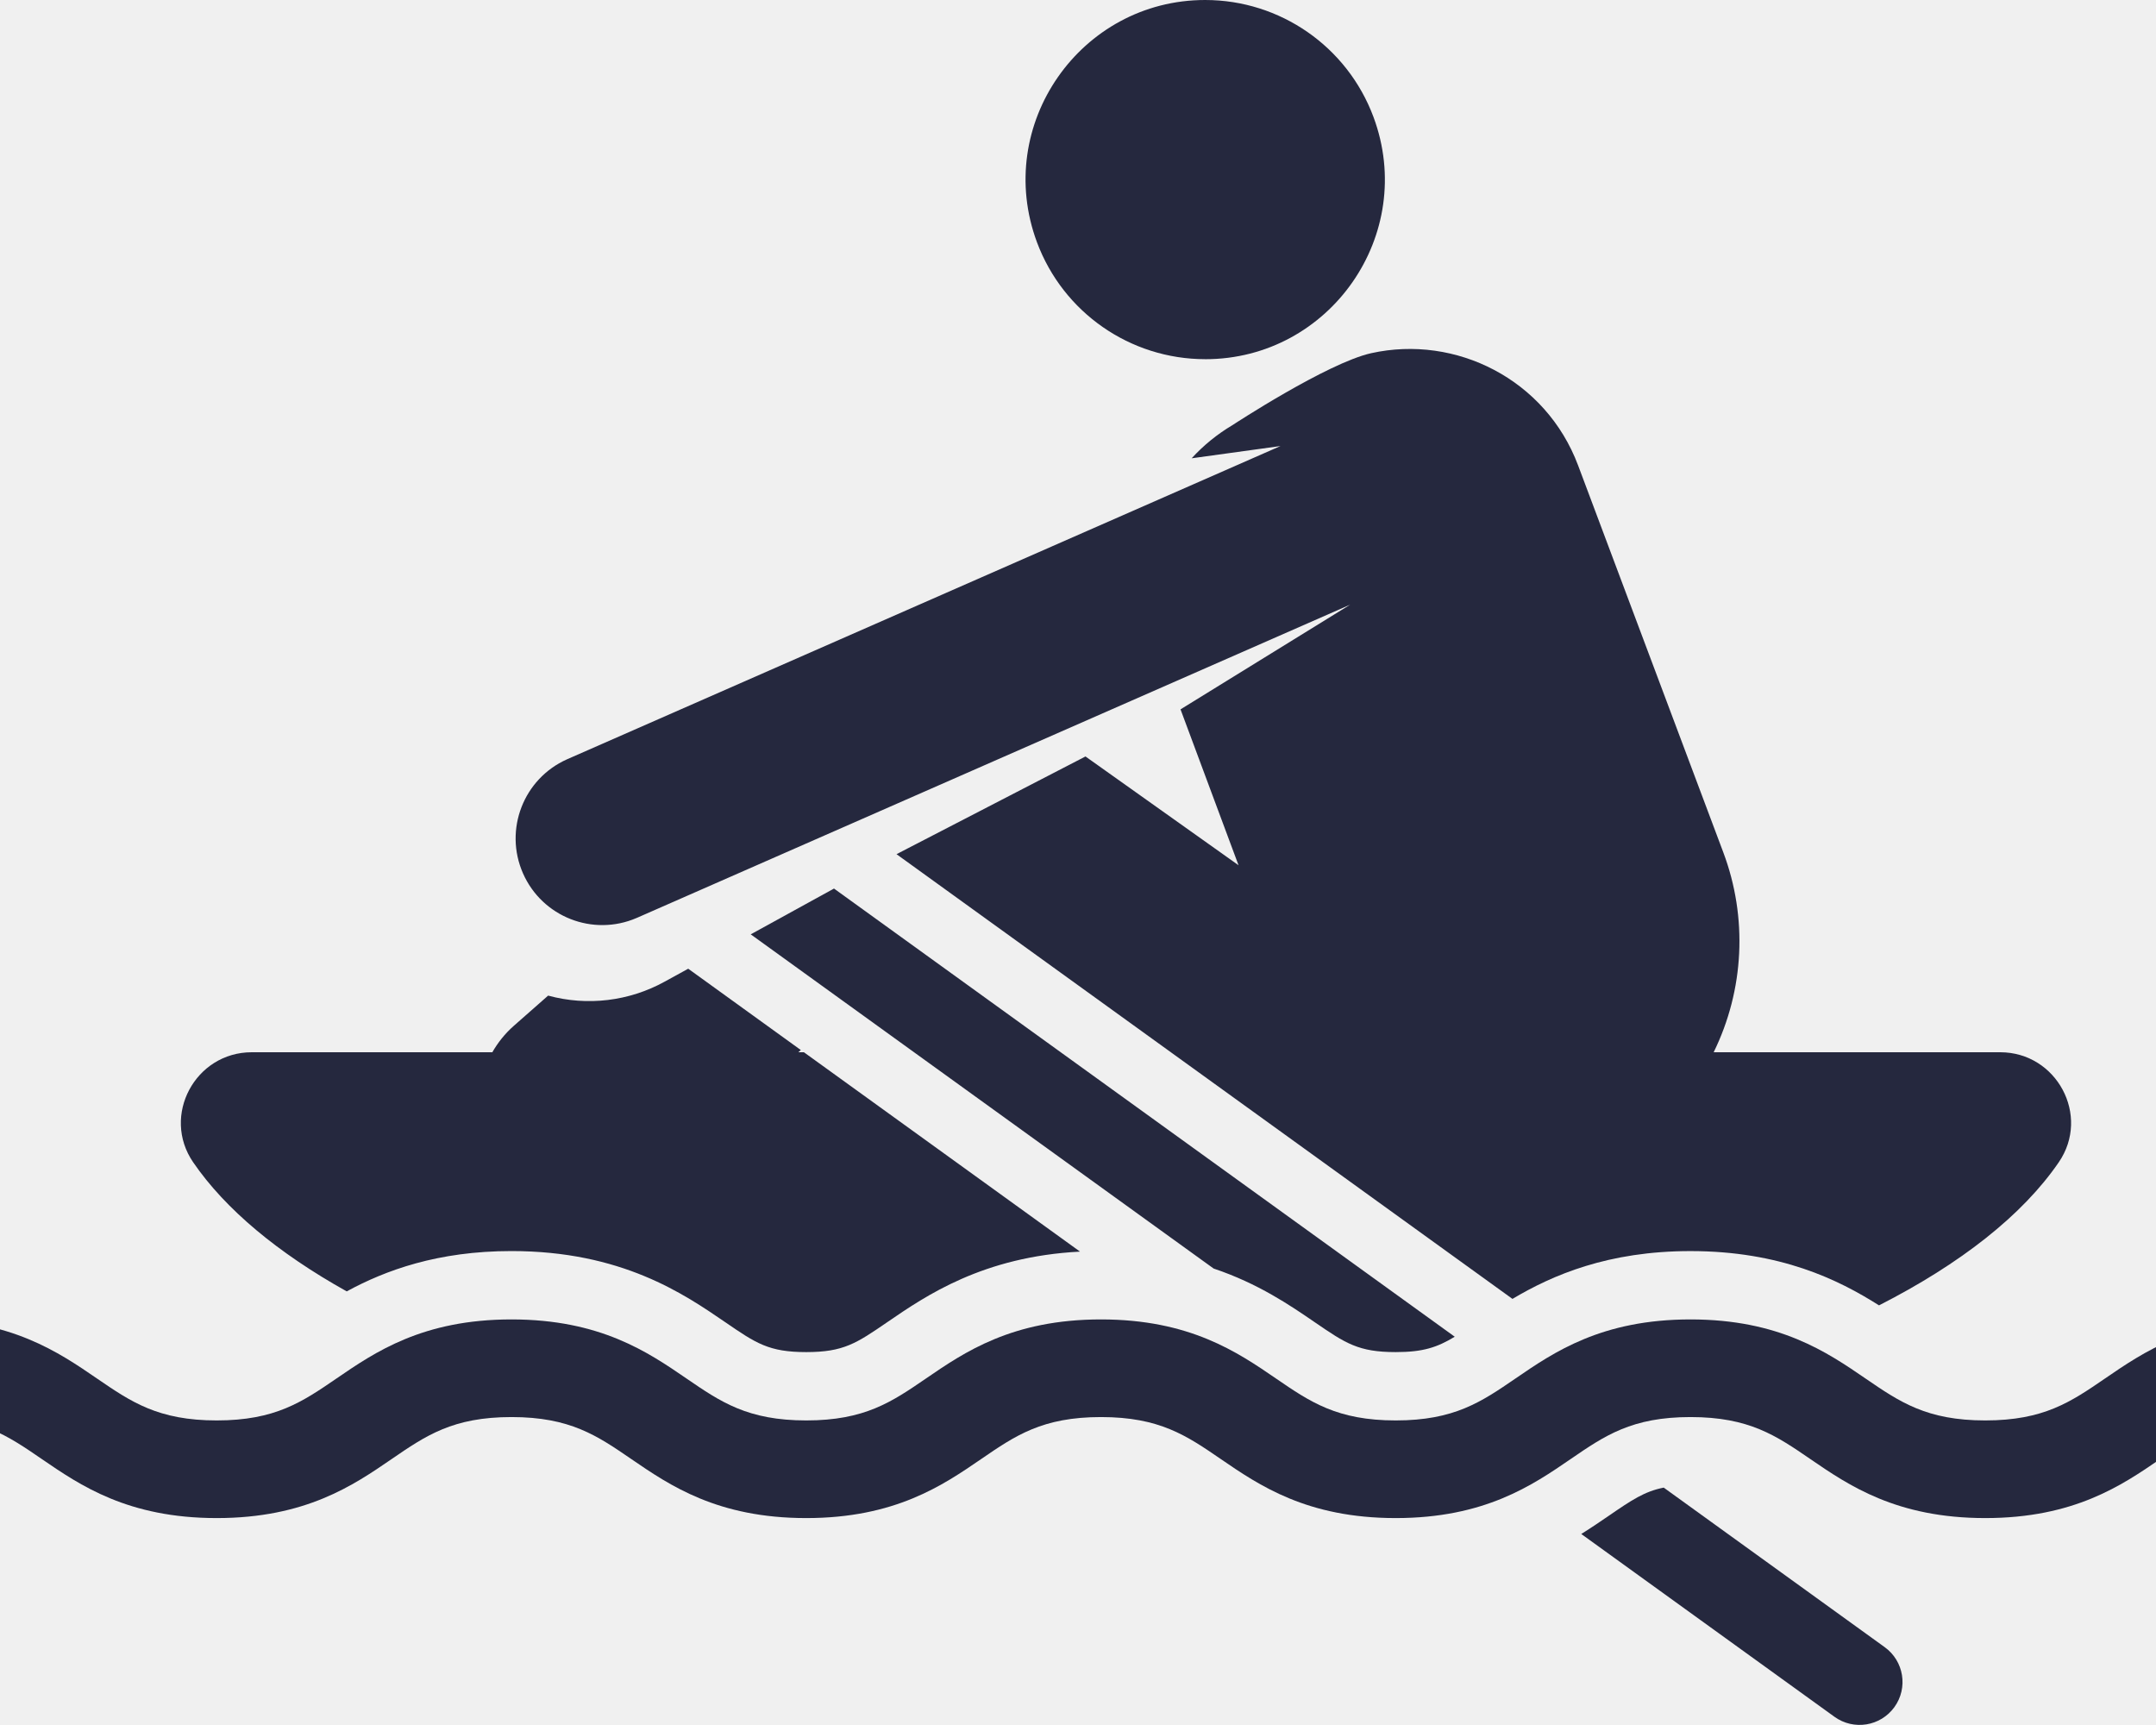
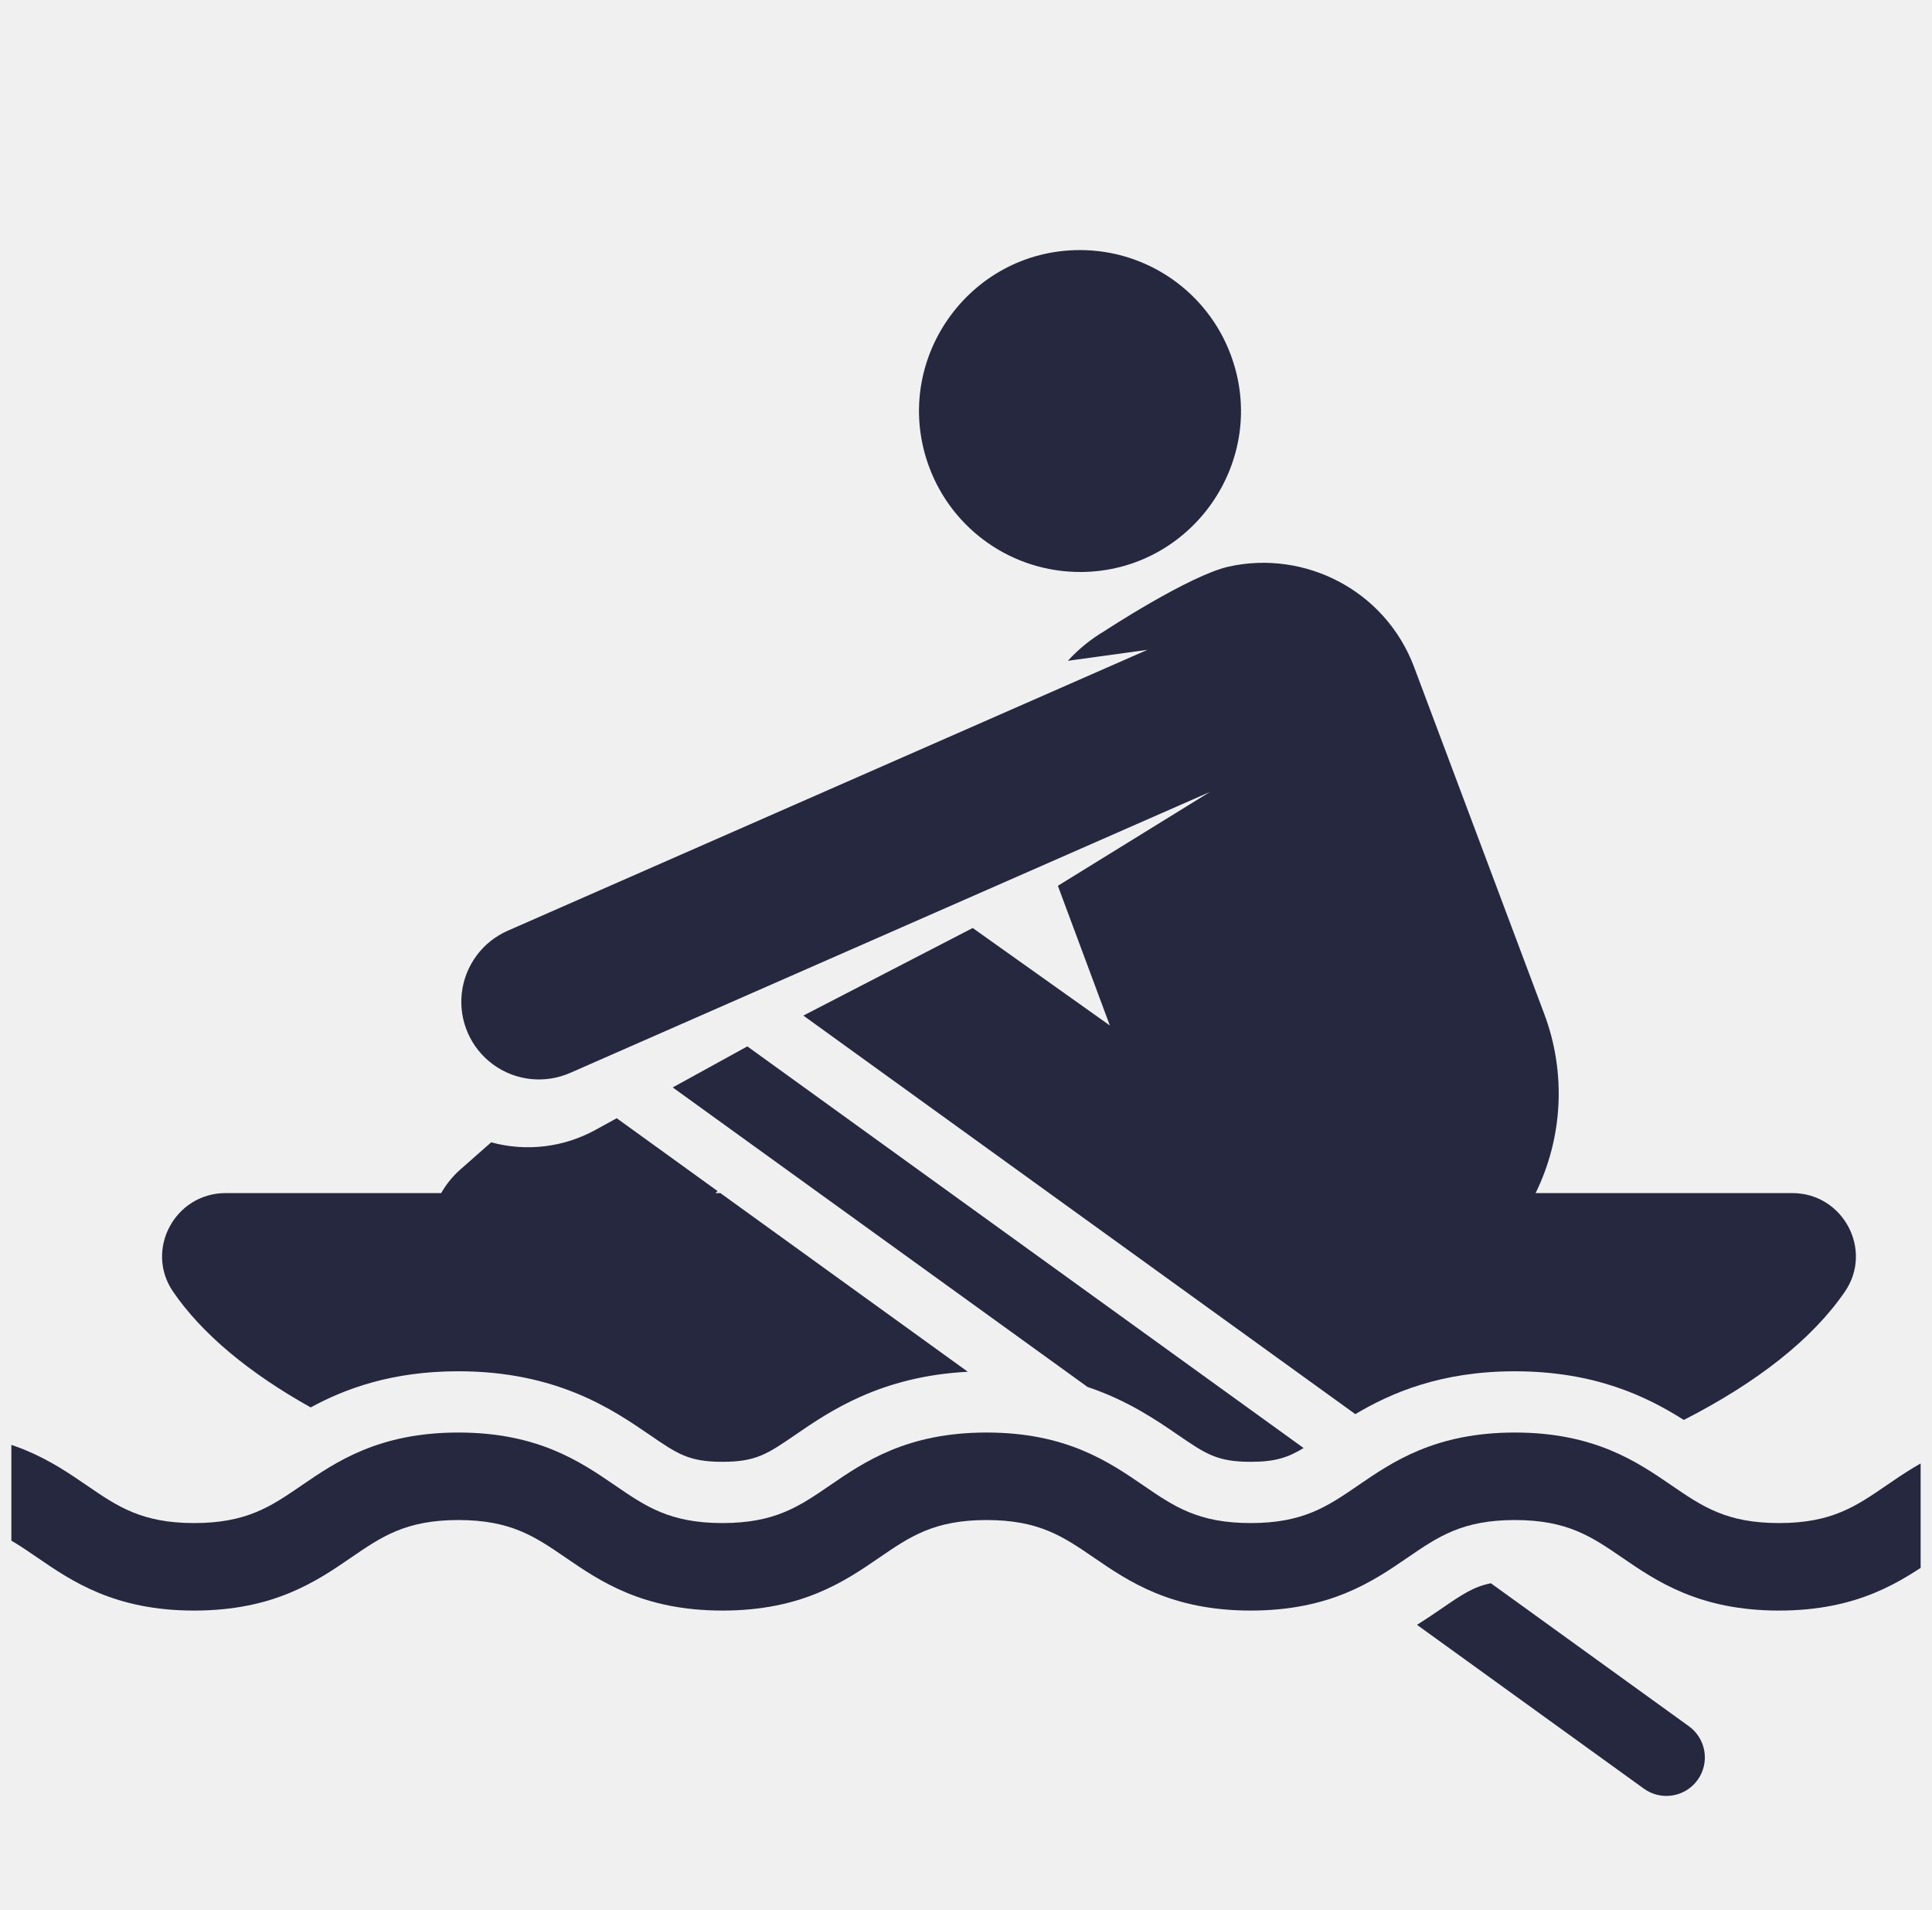
- <svg xmlns="http://www.w3.org/2000/svg" width="85" height="68" fill="none">
-   <path d="M47.516 14.16c4.916 0 8.356-4.919 6.633-9.549A7.08 7.08 0 0047.514 0c-4.916 0-8.355 4.919-6.632 9.549a7.08 7.08 0 006.634 4.61zM13.668 50.907c1.534-.834 3.594-1.59 6.497-1.59 4.336 0 6.795 1.686 8.421 2.8 1.22.837 1.725 1.183 3.2 1.183 1.473 0 1.978-.346 3.198-1.182 1.52-1.042 3.768-2.582 7.596-2.779l-10.887-7.86h-.218l.098-.086-4.44-3.206-.929.51a6.161 6.161 0 01-4.594.55l-1.355 1.193c-.347.306-.627.66-.845 1.04H9.925c-2.227 0-3.57 2.498-2.31 4.336 1.273 1.858 3.346 3.578 6.053 5.09zm60.637 14.025l-8.713-6.29c-.76.15-1.27.496-2.144 1.095-.331.227-.698.478-1.107.733l9.982 7.206a1.692 1.692 0 101.982-2.744zm-44.708-28.1l18.25 13.174c1.762.592 3.017 1.452 3.98 2.112 1.22.836 1.725 1.182 3.2 1.182 1.071 0 1.631-.184 2.326-.606L32.88 35.027l-3.283 1.805z" fill="#25283E" />
-   <path d="M89.89 52.012c-3.502 0-5.385 1.29-6.899 2.328-1.348.924-2.413 1.654-4.723 1.654-2.309 0-3.374-.73-4.722-1.654-1.514-1.037-3.398-2.328-6.899-2.328s-5.385 1.29-6.898 2.328c-1.349.924-2.414 1.654-4.723 1.654-2.309 0-3.374-.73-4.722-1.654-1.514-1.037-3.397-2.328-6.898-2.328-3.502 0-5.385 1.291-6.898 2.328-1.349.924-2.414 1.654-4.722 1.654-2.31 0-3.374-.73-4.723-1.654-1.513-1.037-3.396-2.328-6.898-2.328-3.501 0-5.385 1.291-6.898 2.328-1.349.924-2.414 1.654-4.723 1.654-2.308 0-3.373-.73-4.722-1.654-1.513-1.037-3.396-2.328-6.898-2.328a1.924 1.924 0 100 3.849c2.31 0 3.374.73 4.723 1.654 1.513 1.037 3.396 2.328 6.898 2.328 3.501 0 5.385-1.29 6.898-2.328 1.348-.924 2.413-1.654 4.722-1.654 2.31 0 3.374.73 4.722 1.654 1.514 1.037 3.397 2.328 6.899 2.328 3.501 0 5.384-1.29 6.898-2.328 1.348-.924 2.413-1.654 4.722-1.654 2.309 0 3.374.73 4.722 1.654 1.514 1.037 3.397 2.328 6.898 2.328 3.502 0 5.385-1.29 6.899-2.328 1.348-.924 2.413-1.654 4.722-1.654 2.31 0 3.374.73 4.723 1.654 1.513 1.037 3.397 2.328 6.899 2.328 3.501 0 5.385-1.29 6.898-2.328 1.349-.924 2.414-1.654 4.723-1.654a1.925 1.925 0 100-3.849zM25.101 36.186l28.129-12.35-6.688 4.127 2.287 6.145-6.034-4.288-7.45 3.852 24.284 17.531c1.58-.942 3.774-1.885 7.018-1.885 3.539 0 5.827 1.122 7.433 2.14 3.216-1.64 5.657-3.554 7.088-5.643 1.259-1.837-.083-4.335-2.31-4.335H67.561a9.944 9.944 0 00.379-7.882l-5.723-15.25c-1.275-3.398-4.825-5.164-8.155-4.426-1.735.385-5.476 2.839-5.476 2.839a7.06 7.06 0 00-1.605 1.305l3.502-.483-28.128 12.349a3.415 3.415 0 002.745 6.254z" fill="#25283E" />
+ <svg xmlns="http://www.w3.org/2000/svg" width="85" height="84" fill="none">
+   <g clip-path="url(#clip0_691_3879)" fill="#25283E">
+     <path d="M47.516 25.16c4.916 0 8.356-4.919 6.633-9.549A7.08 7.08 0 0047.514 11c-4.915 0-8.355 4.919-6.632 9.549a7.08 7.08 0 006.634 4.61zM13.668 61.907c1.534-.834 3.594-1.59 6.497-1.59 4.336 0 6.795 1.686 8.421 2.8 1.22.837 1.725 1.183 3.2 1.183 1.473 0 1.978-.346 3.198-1.182 1.52-1.042 3.768-2.582 7.596-2.779l-10.887-7.86h-.218l.098-.086-4.44-3.206-.929.51a6.161 6.161 0 01-4.594.55l-1.355 1.193c-.347.306-.627.66-.845 1.04H9.925c-2.227 0-3.57 2.498-2.31 4.336 1.273 1.858 3.346 3.578 6.053 5.09zm60.637 14.025l-8.712-6.29c-.761.15-1.27.496-2.145 1.096-.331.226-.698.477-1.107.732l9.982 7.206a1.692 1.692 0 101.982-2.744zm-44.708-28.1l18.249 13.174c1.763.592 3.018 1.452 3.981 2.112 1.22.836 1.725 1.182 3.2 1.182 1.071 0 1.631-.184 2.326-.606L32.88 46.027l-3.283 1.805z" />
+     <path d="M89.89 63.012c-3.502 0-5.385 1.29-6.899 2.328-1.348.924-2.413 1.654-4.723 1.654-2.309 0-3.374-.73-4.722-1.654-1.514-1.037-3.398-2.328-6.899-2.328s-5.385 1.29-6.898 2.328c-1.349.924-2.414 1.654-4.723 1.654-2.309 0-3.374-.73-4.722-1.654-1.514-1.037-3.397-2.328-6.898-2.328-3.502 0-5.385 1.291-6.898 2.328-1.349.924-2.414 1.654-4.722 1.654-2.31 0-3.374-.73-4.723-1.654-1.513-1.037-3.396-2.328-6.898-2.328-3.501 0-5.385 1.291-6.898 2.328-1.349.924-2.414 1.654-4.723 1.654-2.308 0-3.373-.73-4.722-1.654-1.513-1.037-3.396-2.328-6.898-2.328a1.924 1.924 0 100 3.849c2.31 0 3.374.73 4.723 1.654 1.513 1.037 3.396 2.328 6.898 2.328 3.501 0 5.385-1.29 6.898-2.328 1.348-.924 2.413-1.654 4.722-1.654 2.31 0 3.374.73 4.722 1.654 1.514 1.037 3.397 2.328 6.899 2.328 3.501 0 5.384-1.29 6.898-2.328 1.348-.924 2.413-1.654 4.722-1.654 2.309 0 3.374.73 4.722 1.654 1.514 1.037 3.397 2.328 6.898 2.328 3.502 0 5.385-1.29 6.899-2.328 1.348-.924 2.413-1.654 4.722-1.654 2.31 0 3.374.73 4.723 1.654 1.513 1.037 3.397 2.328 6.899 2.328 3.501 0 5.385-1.29 6.898-2.328 1.349-.924 2.414-1.654 4.723-1.654a1.925 1.925 0 100-3.85zM25.101 47.186l28.129-12.35-6.688 4.127 2.287 6.145-6.034-4.288-7.45 3.852 24.284 17.531c1.58-.942 3.774-1.885 7.018-1.885 3.539 0 5.827 1.122 7.433 2.14 3.216-1.64 5.657-3.554 7.088-5.643 1.259-1.837-.083-4.335-2.31-4.335H67.56a9.944 9.944 0 00.38-7.882l-5.723-15.25c-1.275-3.398-4.825-5.164-8.155-4.426-1.735.385-5.476 2.839-5.476 2.839a7.057 7.057 0 00-1.605 1.305l3.502-.483-28.128 12.349a3.415 3.415 0 102.745 6.254z" />
+   </g>
+   <defs>
+     <clipPath id="clip0_691_3879">
+       <path fill="#fff" transform="translate(.5)" d="M0 0h84v84H0z" />
+     </clipPath>
+   </defs>
</svg>
